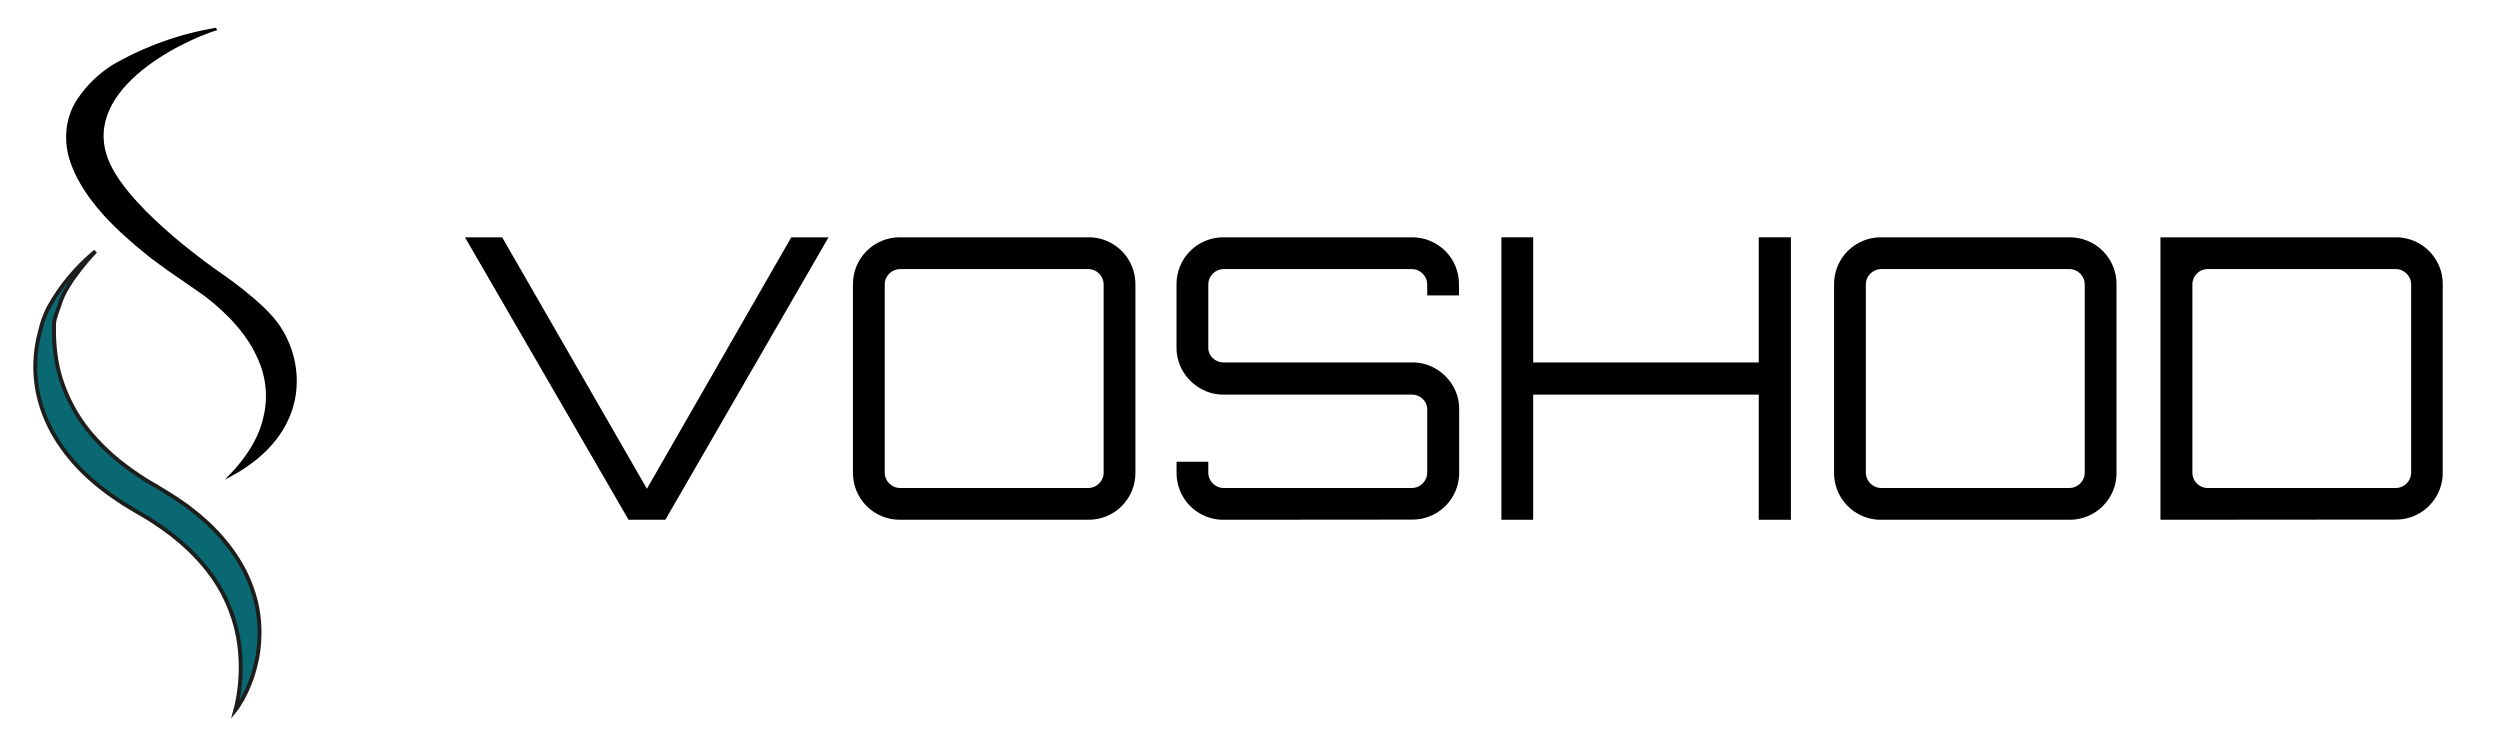
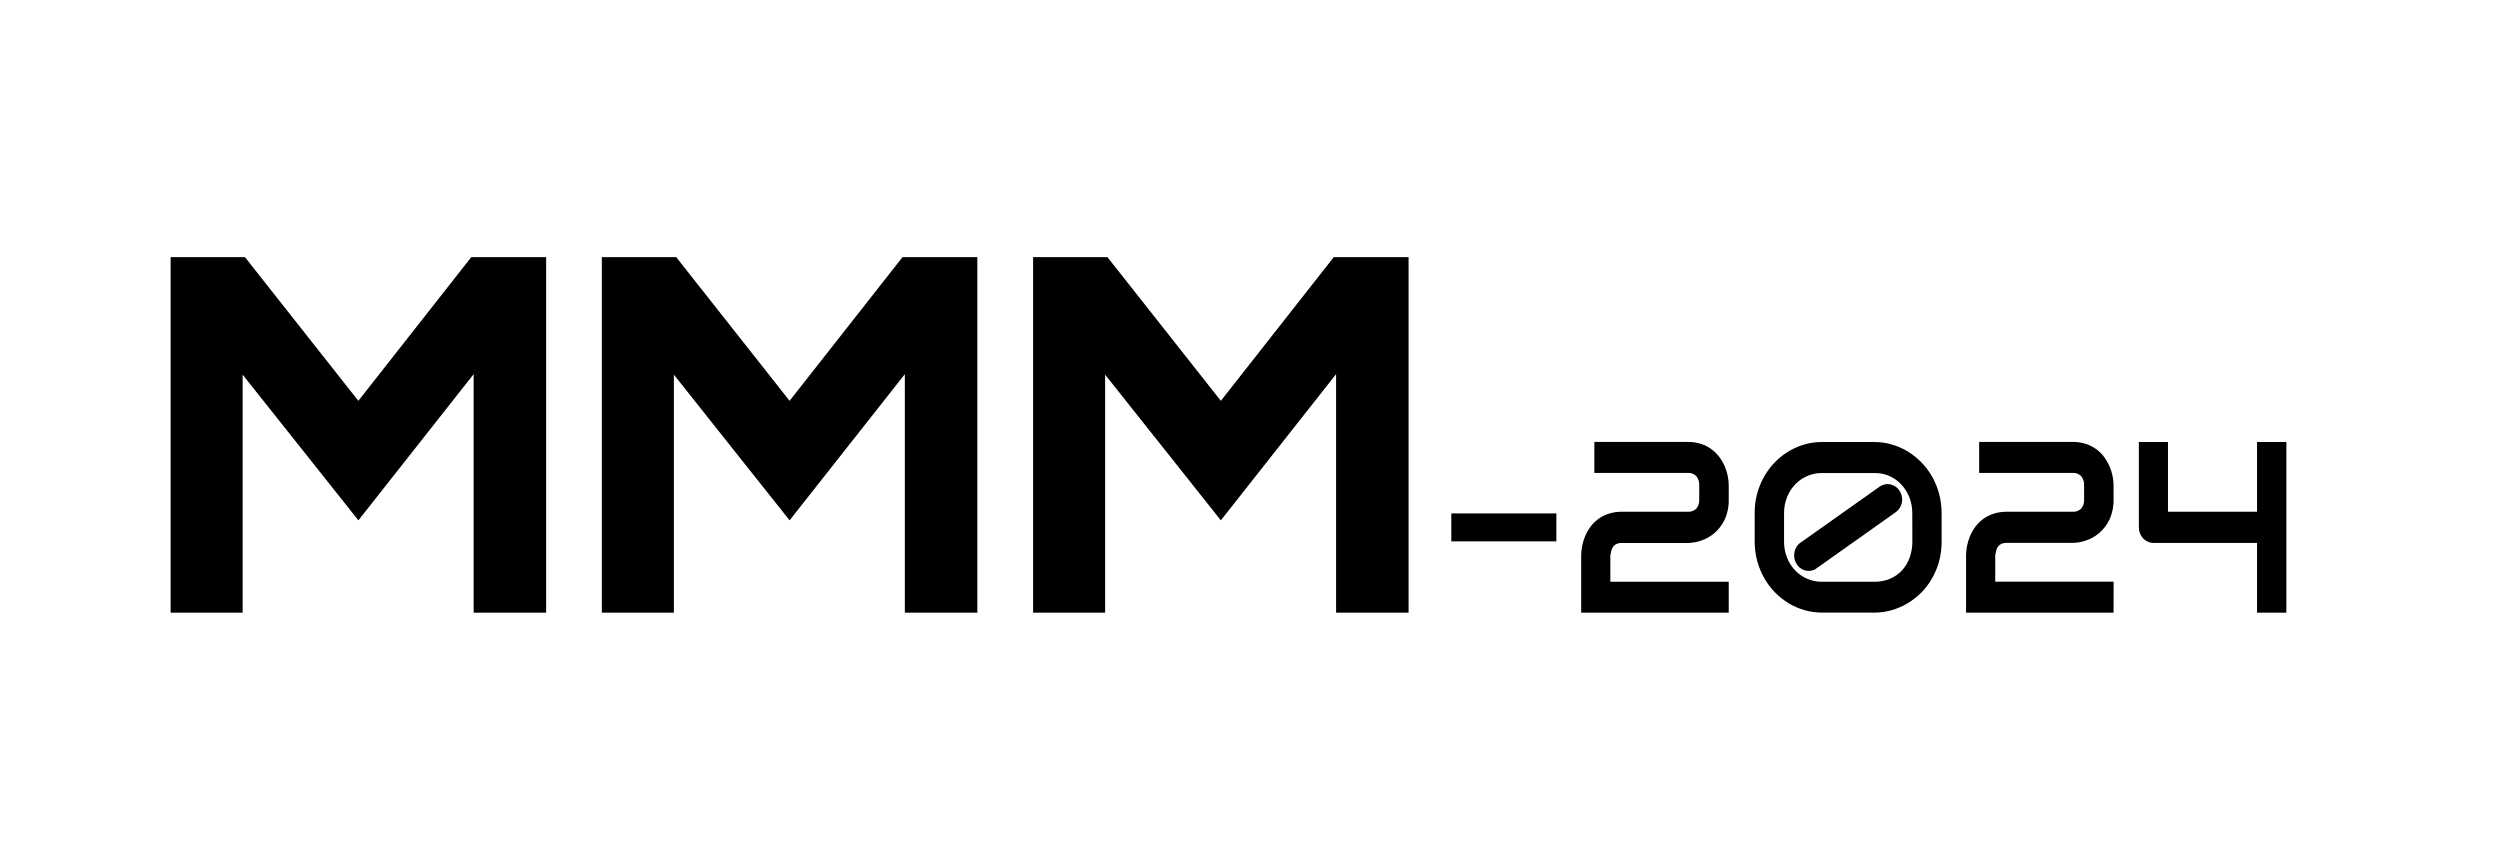
- <svg xmlns="http://www.w3.org/2000/svg" id="Шар_1" data-name="Шар 1" viewBox="0 0 637.26 185.65">
-   <defs>
-     <style>.cls-1{stroke:#000;stroke-width:0.66px;}.cls-1,.cls-2{stroke-miterlimit:10;}.cls-2{fill:#096872;stroke:#1d1d1b;}</style>
-   </defs>
-   <path class="cls-1" d="M59,121a42.08,42.08,0,0,0,3.94-4.8,30.34,30.34,0,0,0,2.26-3.7,23.39,23.39,0,0,0,2.22-5.9A23.1,23.1,0,0,0,65.82,90.9c-2.39-5.35-6.93-10.71-13.47-15.71-.46-.32-.92-.62-1.35-.94-1.29-.9-2.57-1.82-4.09-2.85-.8-.53-1.58-1.08-2.36-1.61-1.15-.8-2.3-1.59-3.37-2.41l-2.73-2L35.9,63.27c-1.73-1.38-3.26-2.79-4.82-4.19C25,53.45,20.57,47.57,18.45,41.78a19.22,19.22,0,0,1-1.19-8.52,16.83,16.83,0,0,1,2.8-7.92,30,30,0,0,1,8.7-8.46A78.08,78.08,0,0,1,55.13,7.4c-9.39,2.93-36.31,16-27.19,34.87,6,12.35,27.32,27,27.32,27,.94.65,11.6,7.83,15.7,13.81C77.59,92.76,78.81,110.1,59,121Z" />
-   <path class="cls-2" d="M65,152.46a36.34,36.34,0,0,0-4.7-10.39,46.31,46.31,0,0,0-8.5-9.72c-.84-.76-1.72-1.49-2.64-2.2s-1.81-1.43-2.8-2.07-1.92-1.35-3-2l-2.94-1.79-2.89-1.71c-1-.57-1.7-1.12-2.57-1.67s-1.63-1.15-2.46-1.73l-.16-.13h0l-2-1.52h0a2.73,2.73,0,0,1-.25-.2,54.61,54.61,0,0,1-7.09-7h0l-1.2-1.52c-.05.1,0-.11,0,0h0a39.67,39.67,0,0,1-4.34-7.21h0l-.68-1.52h0a39.52,39.52,0,0,1-2.23-7.21h0l-.25-1.52h0a43.82,43.82,0,0,1-.53-7.21h0l0-1.53h0c0-1.43,1.18-4.07,1.5-5.17,1.61-5.63,9.06-13.38,9.06-13.38A49.55,49.55,0,0,0,12.35,78.46a25.67,25.67,0,0,0-2.14,6A32.79,32.79,0,0,0,9,92.49a33.57,33.57,0,0,0,1.15,9.72,36.77,36.77,0,0,0,4.7,10.39,46.15,46.15,0,0,0,8.52,9.73c.84.76,1.72,1.48,2.64,2.19s1.81,1.42,2.84,2.09,2,1.42,3,2l2.87,1.73L37.56,132c.92.53,1.73,1.13,2.6,1.7s1.68,1.16,2.5,1.77A29.27,29.27,0,0,1,45,137.29a51.58,51.58,0,0,1,7.93,8,39.45,39.45,0,0,1,7.76,17.11,44.49,44.49,0,0,1,.3,13.44,37.83,37.83,0,0,1-1,5.19s.33-.41.85-1.22a29.19,29.19,0,0,0,2-3.63,34.69,34.69,0,0,0,2.15-6,32.43,32.43,0,0,0,1.15-8.08A33,33,0,0,0,65,152.46Z" />
-   <path d="M160.22,132.49l-41.7-72H128l36.9,64.1,36.8-64.1h9.5l-41.6,72Z" />
-   <path d="M229.42,132.49a11.91,11.91,0,0,1-12-12v-48a11.91,11.91,0,0,1,12-12h48a11.8,11.8,0,0,1,6.05,1.6,11.91,11.91,0,0,1,5.95,10.4v48a11.91,11.91,0,0,1-12,12Zm0-8.1h48a3.93,3.93,0,0,0,3.9-3.9v-48a3.93,3.93,0,0,0-3.9-3.9h-48a3.93,3.93,0,0,0-3.9,3.9v48a3.93,3.93,0,0,0,3.9,3.9Z" />
-   <path d="M311.91,132.49a11.8,11.8,0,0,1-6.05-1.6,11.91,11.91,0,0,1-5.95-10.4v-2.8H308v2.8a3.93,3.93,0,0,0,3.9,3.9h48a3.93,3.93,0,0,0,3.9-3.9v-16.1a3.57,3.57,0,0,0-1.15-2.7,3.84,3.84,0,0,0-2.75-1.1h-48a11.56,11.56,0,0,1-6.05-1.65,12.41,12.41,0,0,1-4.35-4.35,11.61,11.61,0,0,1-1.6-6V72.49a11.91,11.91,0,0,1,12-12h48a11.91,11.91,0,0,1,12,12v2.8h-8.1v-2.8a3.93,3.93,0,0,0-3.9-3.9h-48a3.93,3.93,0,0,0-3.9,3.9v16.1a3.6,3.6,0,0,0,1.15,2.7,3.87,3.87,0,0,0,2.75,1.1h48A11.53,11.53,0,0,1,366,94a12.25,12.25,0,0,1,4.35,4.35,11.52,11.52,0,0,1,1.6,6v16.1a11.91,11.91,0,0,1-12,12Z" />
-   <path d="M382.71,132.49v-72h8.1v31.9h57.5V60.49h8.2v72h-8.2v-31.9h-57.5v31.9Z" />
-   <path d="M479.51,132.49a11.8,11.8,0,0,1-6.05-1.6,11.91,11.91,0,0,1-5.95-10.4v-48a11.91,11.91,0,0,1,12-12h48a11.91,11.91,0,0,1,12,12v48a11.91,11.91,0,0,1-12,12Zm0-8.1h48a3.93,3.93,0,0,0,3.9-3.9v-48a3.93,3.93,0,0,0-3.9-3.9h-48a3.93,3.93,0,0,0-3.9,3.9v48a3.93,3.93,0,0,0,3.9,3.9Z" />
-   <path d="M550.71,132.49v-72h60a11.77,11.77,0,0,1,6,1.6,11.94,11.94,0,0,1,4.35,4.35,11.77,11.77,0,0,1,1.6,6v48a11.77,11.77,0,0,1-1.6,6.05,11.94,11.94,0,0,1-4.35,4.35,11.77,11.77,0,0,1-6,1.6Zm12-8.1h48a3.93,3.93,0,0,0,3.9-3.9v-48a3.93,3.93,0,0,0-3.9-3.9h-48A3.74,3.74,0,0,0,560,69.74a3.78,3.78,0,0,0-1.15,2.75v48a3.78,3.78,0,0,0,1.15,2.75A3.74,3.74,0,0,0,562.71,124.39Z" />
+ <svg xmlns="http://www.w3.org/2000/svg" id="Шар_1" data-name="Шар 1" viewBox="0 0 1048.27 359.86">
+   <path d="M71.54,256.89V107.82h31.17l47.55,60.25,47.35-60.25H229V256.89h-30.4v-100l-48.32,61.29L101.74,157.1v99.79Z" />
+   <path d="M252.36,256.89V107.82h31.18l47.54,60.25,47.35-60.25H409.8V256.89H379.41v-100l-48.33,61.29L282.56,157.1v99.79Z" />
+   <path d="M433.19,256.89V107.82h31.17l47.55,60.25,47.35-60.25h31.37V256.89h-30.4v-100l-48.32,61.29L463.39,157.1v99.79Z" />
+   <path d="M652.6,227H608.55V215.28H652.6Z" />
+   <path d="M724.87,256.89H663v-24a20.53,20.53,0,0,1,.4-3.92,21.73,21.73,0,0,1,1.24-4.11,19.18,19.18,0,0,1,2.19-3.89,15.21,15.21,0,0,1,3.24-3.27,15.58,15.58,0,0,1,4.39-2.27,17.32,17.32,0,0,1,5.64-.85h27.52a4.74,4.74,0,0,0,3.68-1.32,5.59,5.59,0,0,0,1.2-3.87v-5.74a5.79,5.79,0,0,0-1.22-4,4.59,4.59,0,0,0-3.57-1.35H668.52v-13h39.21a17.13,17.13,0,0,1,5.59.85,15.56,15.56,0,0,1,7.65,5.53,19.57,19.57,0,0,1,2.23,3.87,20.67,20.67,0,0,1,1.67,8v5.84a19.12,19.12,0,0,1-1.71,8.51,17.36,17.36,0,0,1-4.3,5.64,16.75,16.75,0,0,1-5.57,3.14,17.9,17.9,0,0,1-5.56,1H680.12a5.35,5.35,0,0,0-2.4.45,3.46,3.46,0,0,0-1.38,1.2,5.21,5.21,0,0,0-.73,1.7c-.16.63-.28,1.26-.38,1.89v11h49.64Z" />
+   <path d="M814.15,227a32,32,0,0,1-1.06,8.31,30.69,30.69,0,0,1-3,7.26,29.15,29.15,0,0,1-4.56,6A29.59,29.59,0,0,1,799.8,253a27.86,27.86,0,0,1-6.65,2.87,26.41,26.41,0,0,1-7.18,1h-22a26.61,26.61,0,0,1-7.23-1,28,28,0,0,1-6.65-2.87,29.89,29.89,0,0,1-5.75-4.52,28.34,28.34,0,0,1-4.53-6,31.07,31.07,0,0,1-3-7.26,32,32,0,0,1-1.06-8.31V215.28a30.68,30.68,0,0,1,2.33-12.08,29.93,29.93,0,0,1,6.22-9.45,28.33,28.33,0,0,1,9-6.19,26.31,26.31,0,0,1,10.63-2.22h22a26,26,0,0,1,7.18,1,27.43,27.43,0,0,1,6.65,2.86,29.59,29.59,0,0,1,5.75,4.52,29.15,29.15,0,0,1,4.56,6,30.69,30.69,0,0,1,3,7.26,32,32,0,0,1,1.06,8.31Zm-12.31-11.67a18.1,18.1,0,0,0-1.31-7,17.36,17.36,0,0,0-3.5-5.39,15.27,15.27,0,0,0-5-3.44,14.83,14.83,0,0,0-6-1.15h-22a15.11,15.11,0,0,0-5.94,1.12,15.65,15.65,0,0,0-5.12,3.4,16.79,16.79,0,0,0-3.57,5.39,18,18,0,0,0-1.33,7.06V227a18,18,0,0,0,1.31,7,16.59,16.59,0,0,0,3.52,5.36,15.46,15.46,0,0,0,5.1,3.42,15,15,0,0,0,6,1.15h22a16.28,16.28,0,0,0,6.55-1.27,14.66,14.66,0,0,0,5-3.52,15.67,15.67,0,0,0,3.19-5.37,19.62,19.62,0,0,0,1.13-6.81Zm-5.31-9.48a6.41,6.41,0,0,1,.94,2.37,6.5,6.5,0,0,1-2.67,6.61l-33,23.4a4.85,4.85,0,0,1-1.64.9,6.05,6.05,0,0,1-1.74.25,5.89,5.89,0,0,1-2.87-.75,5.74,5.74,0,0,1-2.2-2.15,6.41,6.41,0,0,1-.94-2.37,7,7,0,0,1,0-2.49,6.44,6.44,0,0,1,.87-2.3,6.15,6.15,0,0,1,1.74-1.82l33.06-23.4a5.73,5.73,0,0,1,4.58-1,6,6,0,0,1,2.16.95A6.27,6.27,0,0,1,796.53,205.8Z" />
+   <path d="M886.23,256.89H824.38v-24a21.37,21.37,0,0,1,.4-3.92,21.06,21.06,0,0,1,1.25-4.11,18.67,18.67,0,0,1,2.18-3.89,15.21,15.21,0,0,1,3.24-3.27,15.58,15.58,0,0,1,4.39-2.27,17.32,17.32,0,0,1,5.64-.85H869a4.72,4.72,0,0,0,3.68-1.32,5.59,5.59,0,0,0,1.2-3.87v-5.74a5.79,5.79,0,0,0-1.22-4,4.57,4.57,0,0,0-3.57-1.35H829.88v-13h39.21a17.13,17.13,0,0,1,5.59.85,15.58,15.58,0,0,1,4.39,2.27,15.27,15.27,0,0,1,3.26,3.26,20.34,20.34,0,0,1,3.9,11.83v5.84a19.12,19.12,0,0,1-1.71,8.51,17.36,17.36,0,0,1-4.3,5.64,16.81,16.81,0,0,1-5.56,3.14,18,18,0,0,1-5.57,1H841.48a5.35,5.35,0,0,0-2.4.45,3.46,3.46,0,0,0-1.38,1.2A5.21,5.21,0,0,0,837,231c-.16.63-.28,1.26-.38,1.89v11h49.64Z" />
+   <path d="M958.69,256.89h-12.3V227.65H903a5.68,5.68,0,0,1-2.44-.52,6.15,6.15,0,0,1-1.95-1.4,6.44,6.44,0,0,1-1.3-2.07,7,7,0,0,1-.47-2.54V185.34h12.21v29.24h37.34V185.34h12.3Z" />
</svg>
